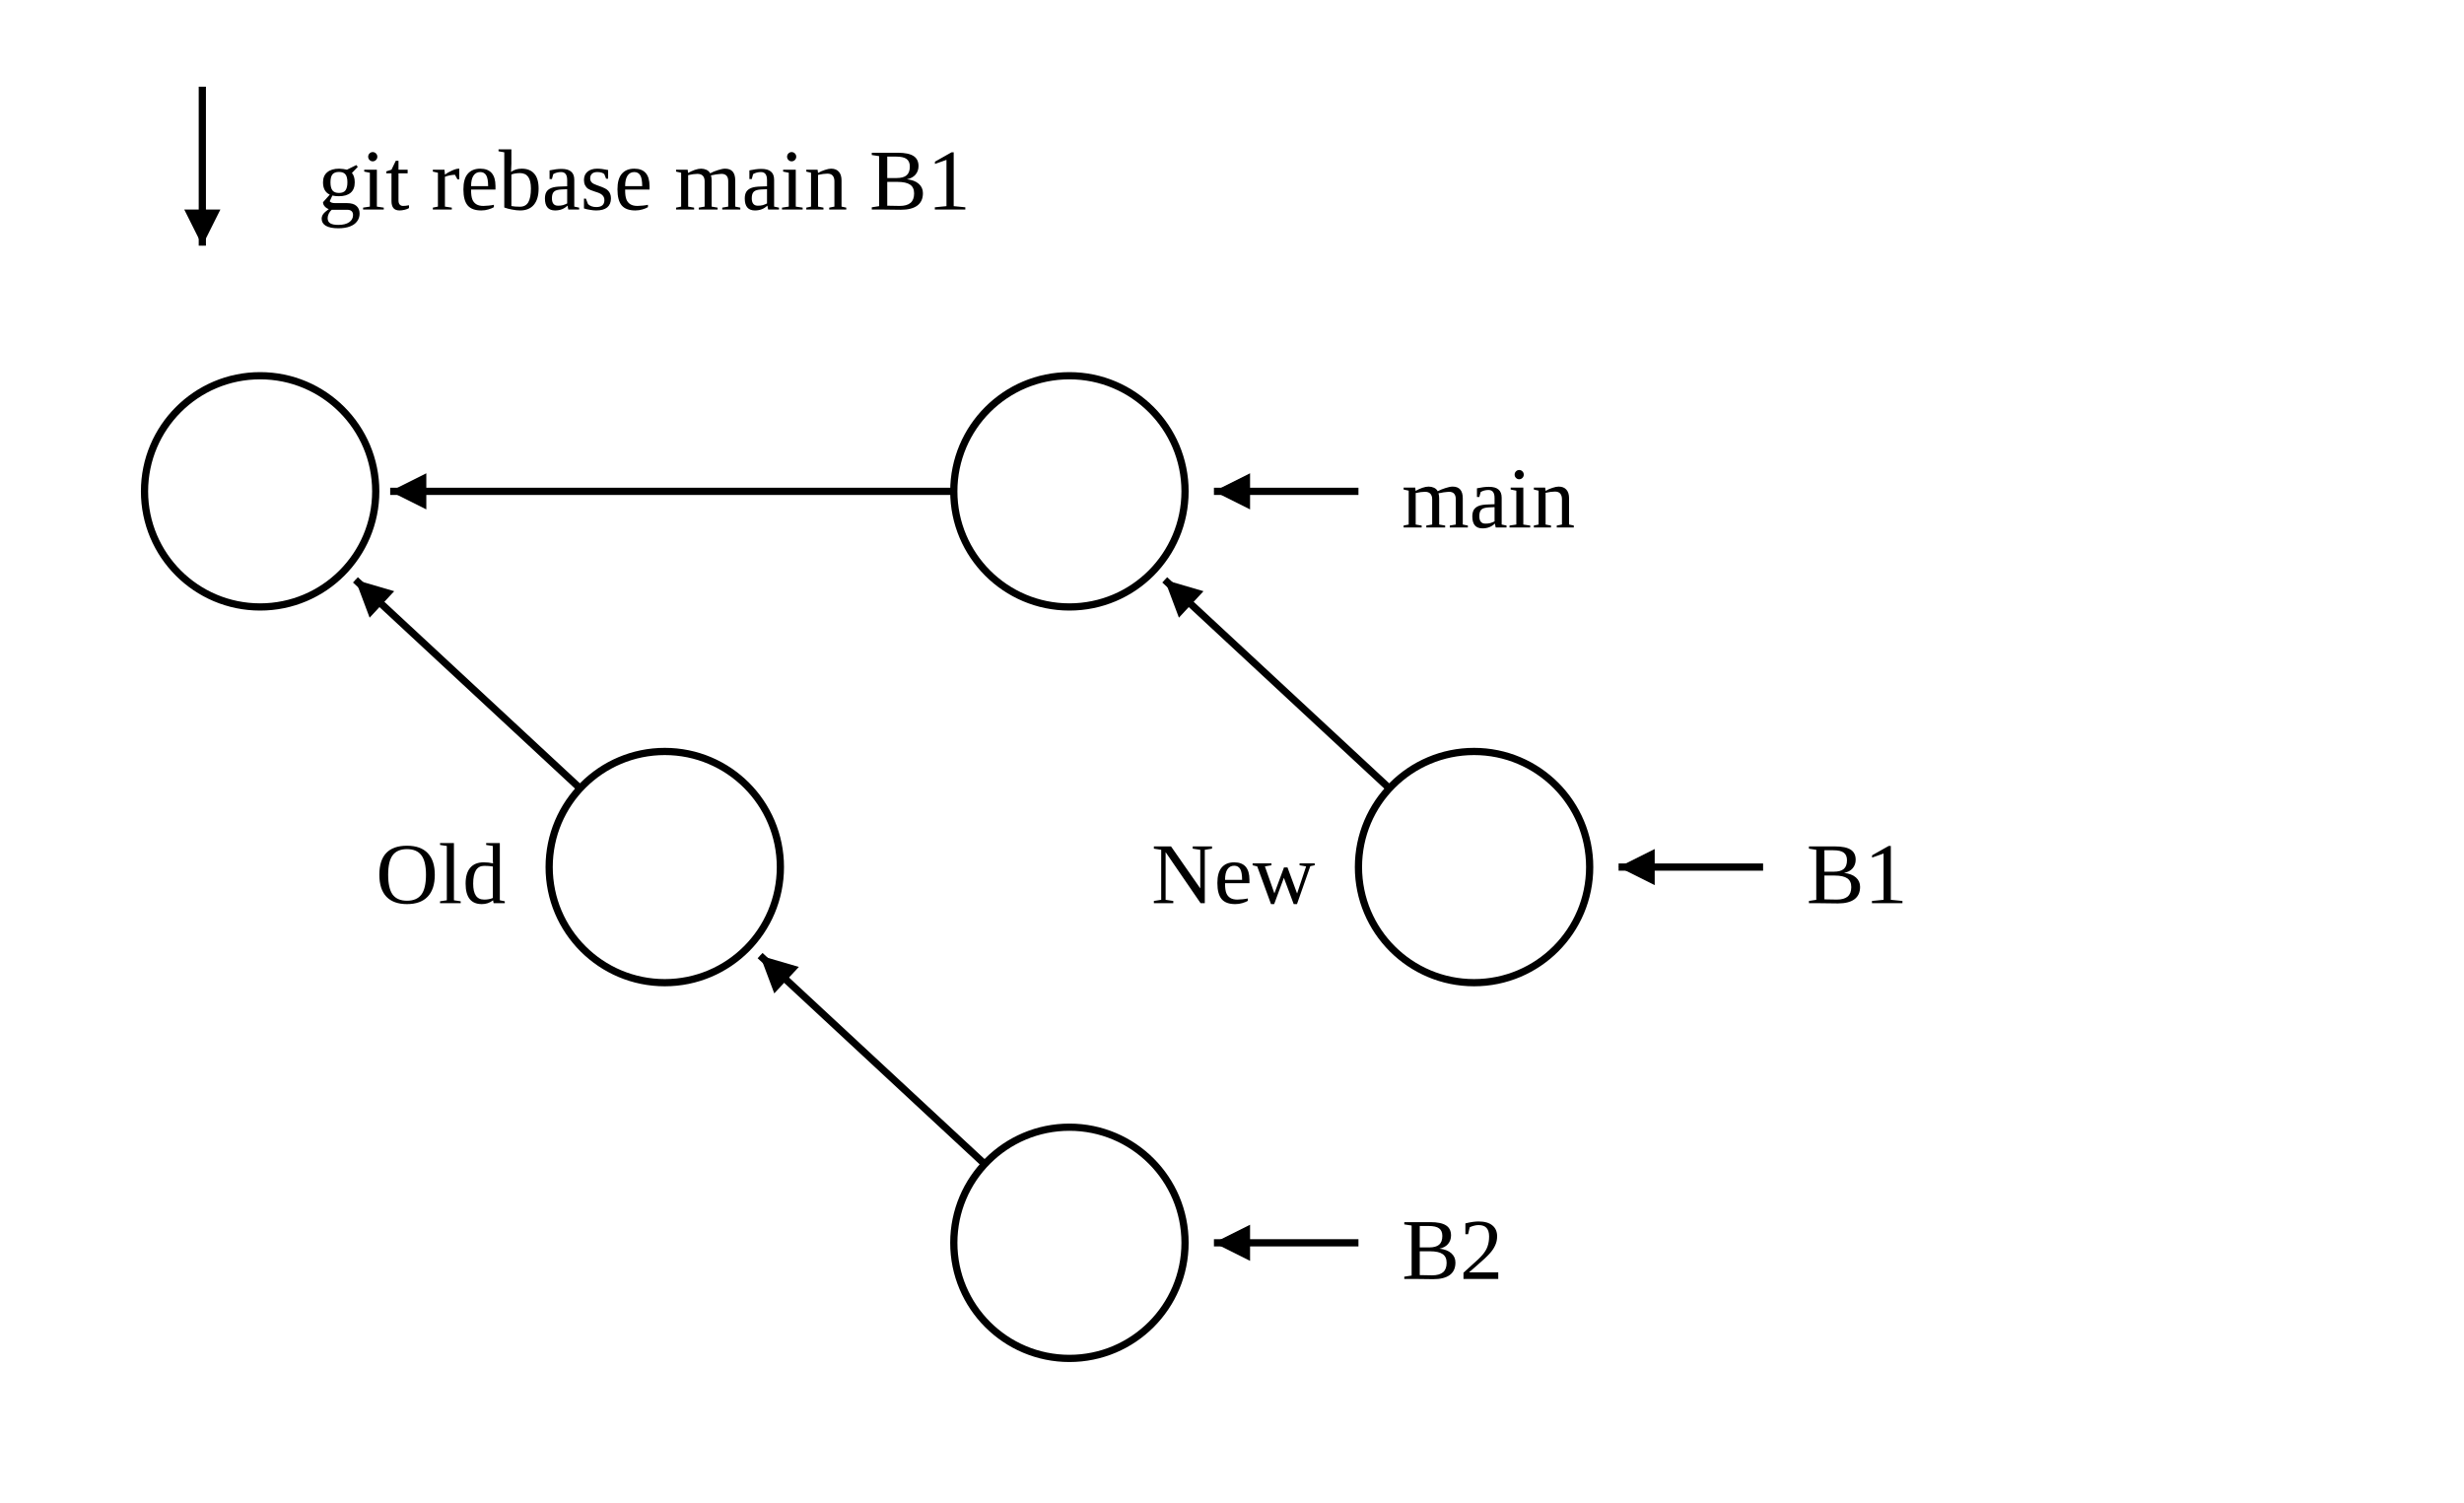
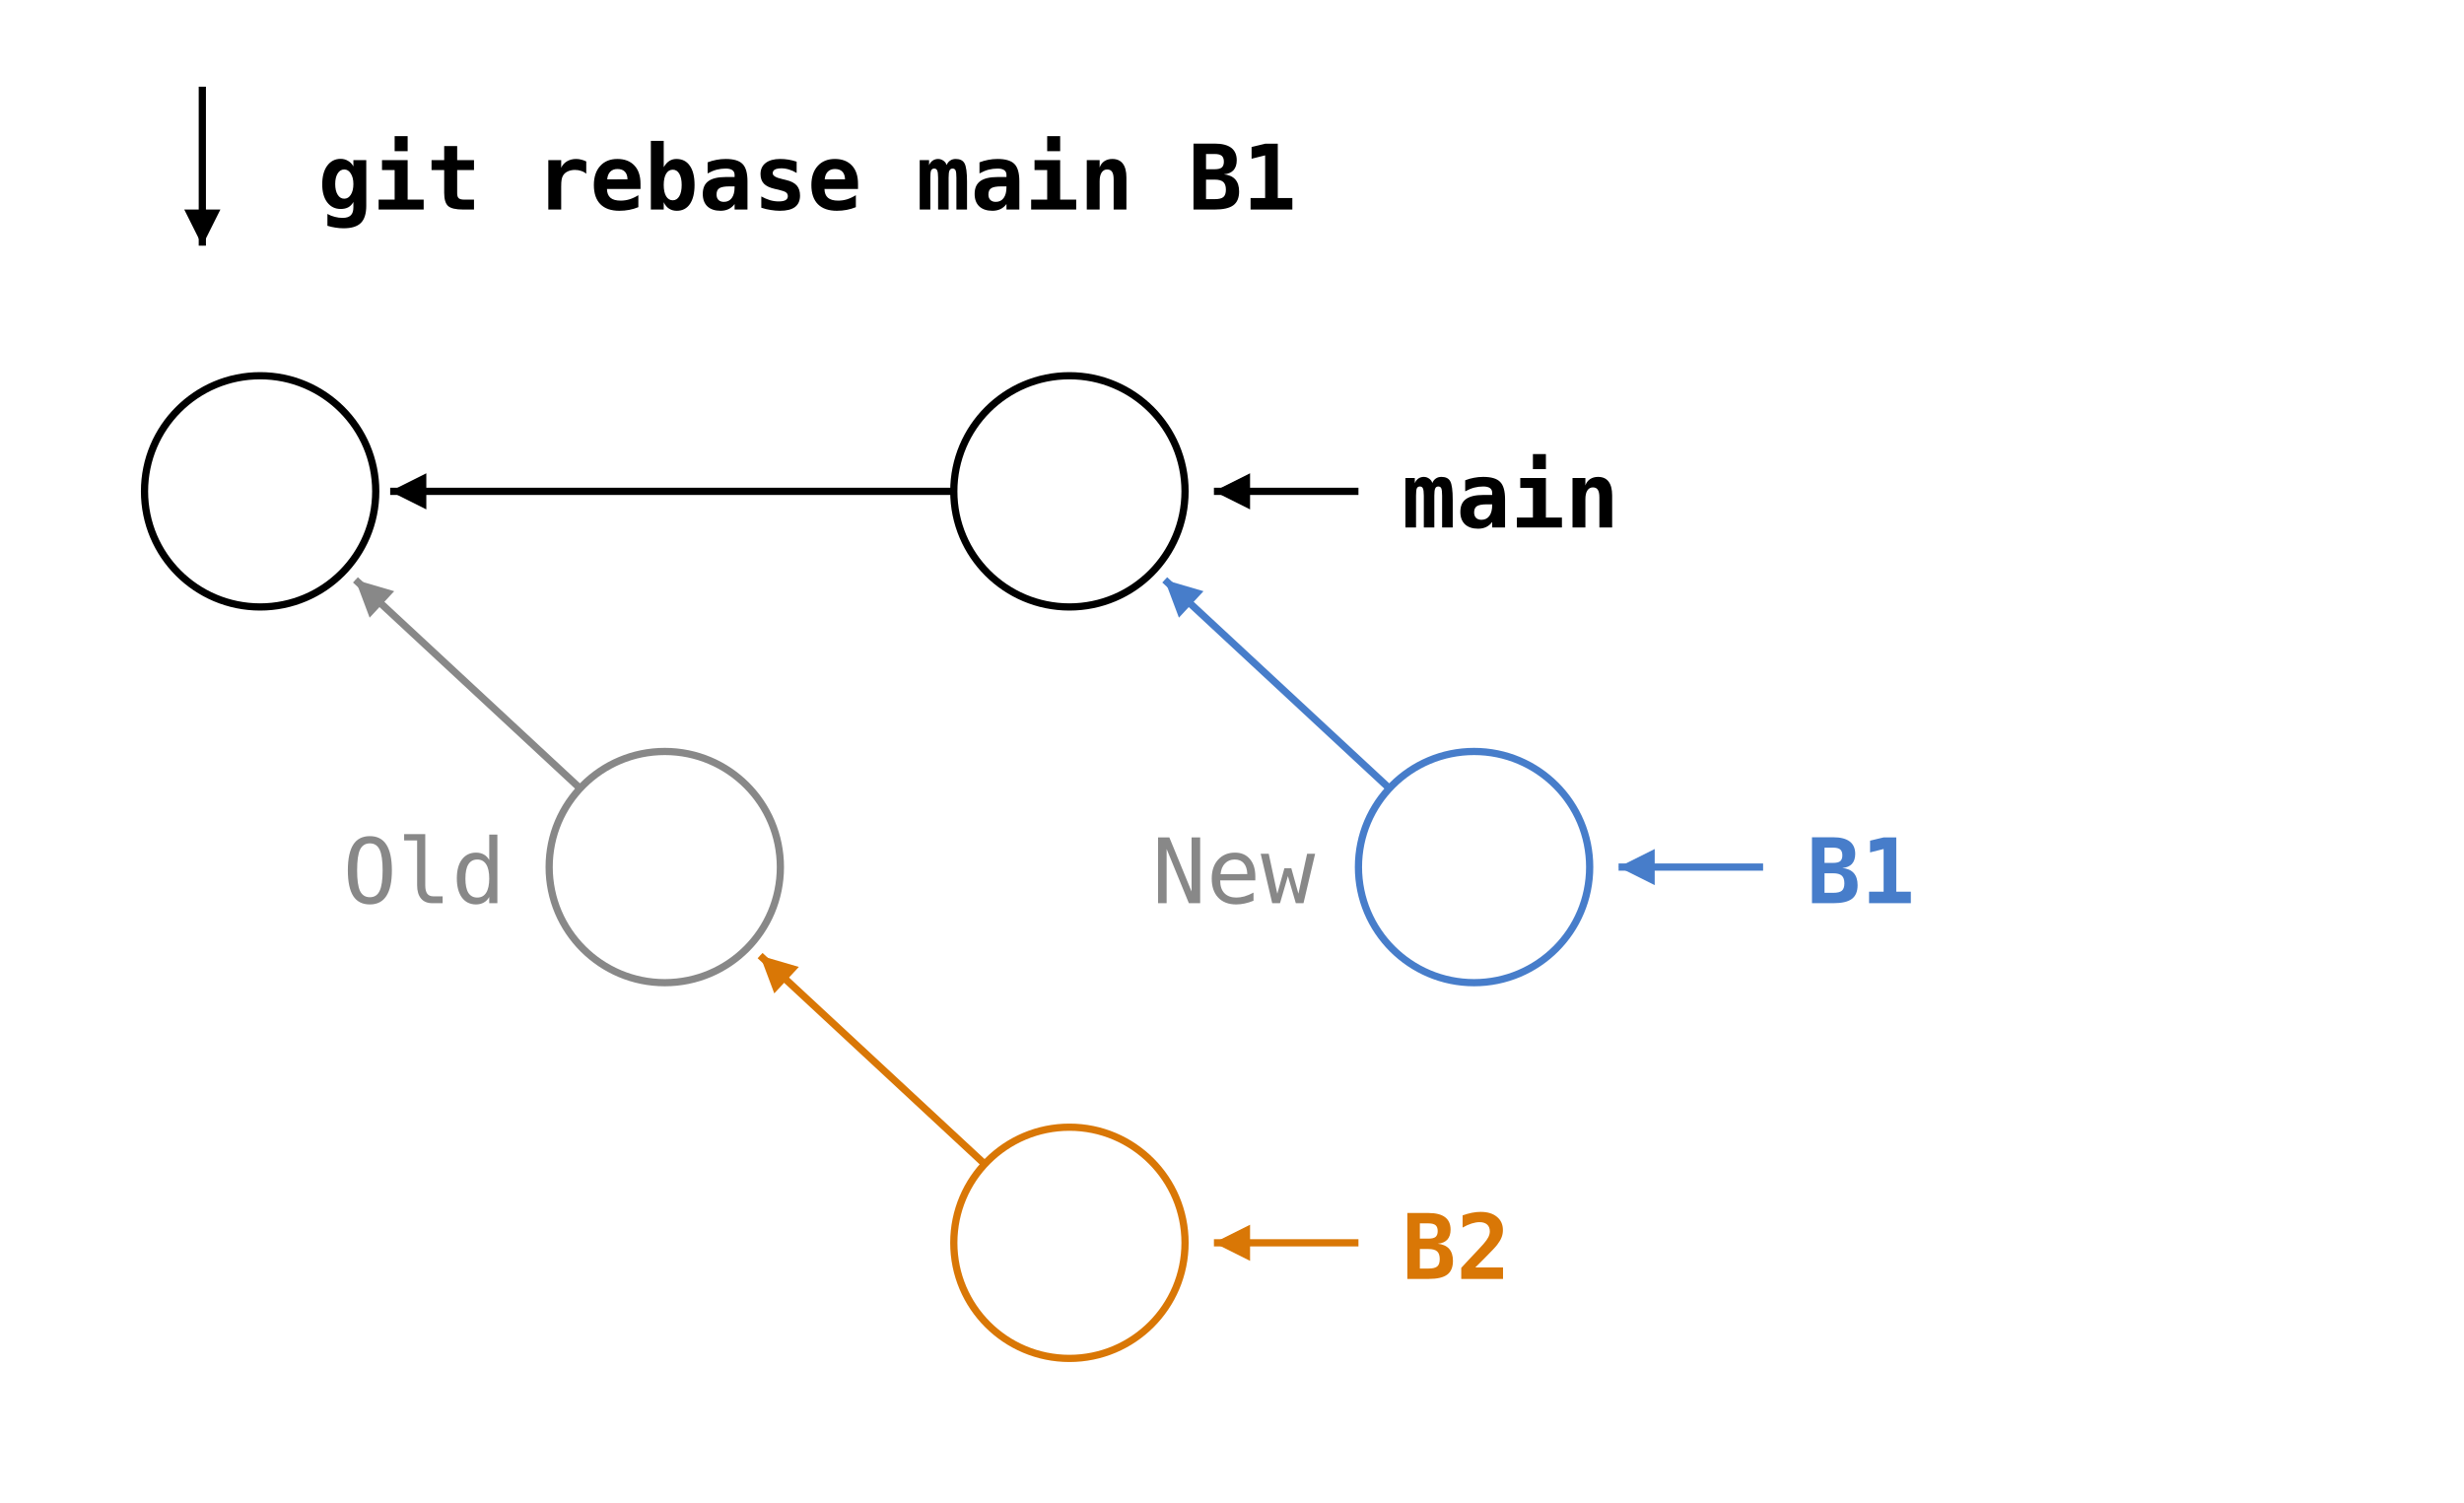
- <svg xmlns="http://www.w3.org/2000/svg" class="diagram" width="341" height="208" viewBox="0 0 341 208">
+ <svg xmlns="http://www.w3.org/2000/svg" class="diagram" width="341" height="208" viewBox="0 0 341 208" font-family="monospace" font-size="12.5">
  <defs>
-     <marker id="git-rebase-b1-arrow-accent" class="d-accent" viewBox="0 0 10 10" refX="10" refY="5" markerWidth="5" markerHeight="5" orient="auto-start-reverse">
+     <marker id="git-rebase-b1-arrow-accent" class="d-accent" viewBox="0 0 10 10" refX="10" refY="5" markerWidth="5" markerHeight="5" orient="auto-start-reverse" color="#477dca">
      <path class="d-arrowhead" d="M0,0 L10,5 L0,10 z" fill="currentColor" />
    </marker>
    <marker id="git-rebase-b1-arrow-ink" viewBox="0 0 10 10" refX="10" refY="5" markerWidth="5" markerHeight="5" orient="auto-start-reverse">
      <path class="d-arrowhead" d="M0,0 L10,5 L0,10 z" fill="currentColor" />
    </marker>
-     <marker id="git-rebase-b1-arrow-muted" class="d-muted" viewBox="0 0 10 10" refX="10" refY="5" markerWidth="5" markerHeight="5" orient="auto-start-reverse">
+     <marker id="git-rebase-b1-arrow-muted" class="d-muted" viewBox="0 0 10 10" refX="10" refY="5" markerWidth="5" markerHeight="5" orient="auto-start-reverse" color="#888888">
      <path class="d-arrowhead" d="M0,0 L10,5 L0,10 z" fill="currentColor" />
    </marker>
-     <marker id="git-rebase-b1-arrow-warning" class="d-warning" viewBox="0 0 10 10" refX="10" refY="5" markerWidth="5" markerHeight="5" orient="auto-start-reverse">
+     <marker id="git-rebase-b1-arrow-warning" class="d-warning" viewBox="0 0 10 10" refX="10" refY="5" markerWidth="5" markerHeight="5" orient="auto-start-reverse" color="#d97706">
      <path class="d-arrowhead" d="M0,0 L10,5 L0,10 z" fill="currentColor" />
    </marker>
  </defs>
  <path class="d-line" d="M28,12 V34" fill="none" stroke="currentColor" marker-end="url(#git-rebase-b1-arrow-ink)" />
-   <text class="d-bold" x="44" y="29" fill="currentColor">git rebase main B1</text>
+   <text class="d-bold" x="44" y="29" fill="currentColor" font-weight="bold">git rebase main B1</text>
  <path class="d-line" d="M132,68 L54,68" fill="none" stroke="currentColor" marker-end="url(#git-rebase-b1-arrow-ink)" />
-   <path class="d-line d-muted" d="M80.28,109.11 L49.19,80.25" fill="none" stroke="currentColor" marker-end="url(#git-rebase-b1-arrow-muted)" />
-   <path class="d-line d-accent" d="M192.28,109.11 L161.19,80.25" fill="none" stroke="currentColor" marker-end="url(#git-rebase-b1-arrow-accent)" />
-   <path class="d-line d-warning" d="M136.28,161.11 L105.19,132.25" fill="none" stroke="currentColor" marker-end="url(#git-rebase-b1-arrow-warning)" />
+   <path class="d-line d-muted" d="M80.28,109.11 L49.19,80.25" fill="none" stroke="currentColor" marker-end="url(#git-rebase-b1-arrow-muted)" color="#888888" />
+   <path class="d-line d-accent" d="M192.28,109.11 L161.19,80.25" fill="none" stroke="currentColor" marker-end="url(#git-rebase-b1-arrow-accent)" color="#477dca" />
+   <path class="d-line d-warning" d="M136.28,161.11 L105.19,132.25" fill="none" stroke="currentColor" marker-end="url(#git-rebase-b1-arrow-warning)" color="#d97706" />
  <circle class="d-shape" cx="36" cy="68" r="16" fill="none" stroke="currentColor" />
  <circle class="d-shape" cx="148" cy="68" r="16" fill="none" stroke="currentColor" />
-   <circle class="d-shape d-muted" cx="92" cy="120" r="16" fill="none" stroke="currentColor" />
-   <text class="d-muted" x="70" y="125" text-anchor="end" fill="currentColor">Old</text>
-   <circle class="d-shape d-accent" cx="204" cy="120" r="16" fill="none" stroke="currentColor" />
-   <text class="d-muted" x="182" y="125" text-anchor="end" fill="currentColor">New</text>
-   <circle class="d-shape d-warning" cx="148" cy="172" r="16" fill="none" stroke="currentColor" />
+   <circle class="d-shape d-muted" cx="92" cy="120" r="16" fill="none" stroke="currentColor" color="#888888" />
+   <text class="d-muted" x="70" y="125" text-anchor="end" fill="currentColor" color="#888888">Old</text>
+   <circle class="d-shape d-accent" cx="204" cy="120" r="16" fill="none" stroke="currentColor" color="#477dca" />
+   <text class="d-muted" x="182" y="125" text-anchor="end" fill="currentColor" color="#888888">New</text>
+   <circle class="d-shape d-warning" cx="148" cy="172" r="16" fill="none" stroke="currentColor" color="#d97706" />
  <path class="d-line" d="M188,68 H168" fill="none" stroke="currentColor" marker-end="url(#git-rebase-b1-arrow-ink)" />
-   <text class="d-bold" x="194" y="73" fill="currentColor">main</text>
-   <path class="d-line d-accent" d="M244,120 H224" fill="none" stroke="currentColor" marker-end="url(#git-rebase-b1-arrow-accent)" />
-   <text class="d-bold d-accent" x="250" y="125" fill="currentColor">B1</text>
-   <path class="d-line d-warning" d="M188,172 H168" fill="none" stroke="currentColor" marker-end="url(#git-rebase-b1-arrow-warning)" />
-   <text class="d-bold d-warning" x="194" y="177" fill="currentColor">B2</text>
+   <text class="d-bold" x="194" y="73" fill="currentColor" font-weight="bold">main</text>
+   <path class="d-line d-accent" d="M244,120 H224" fill="none" stroke="currentColor" marker-end="url(#git-rebase-b1-arrow-accent)" color="#477dca" />
+   <text class="d-bold d-accent" x="250" y="125" fill="currentColor" font-weight="bold" color="#477dca">B1</text>
+   <path class="d-line d-warning" d="M188,172 H168" fill="none" stroke="currentColor" marker-end="url(#git-rebase-b1-arrow-warning)" color="#d97706" />
+   <text class="d-bold d-warning" x="194" y="177" fill="currentColor" font-weight="bold" color="#d97706">B2</text>
</svg>
